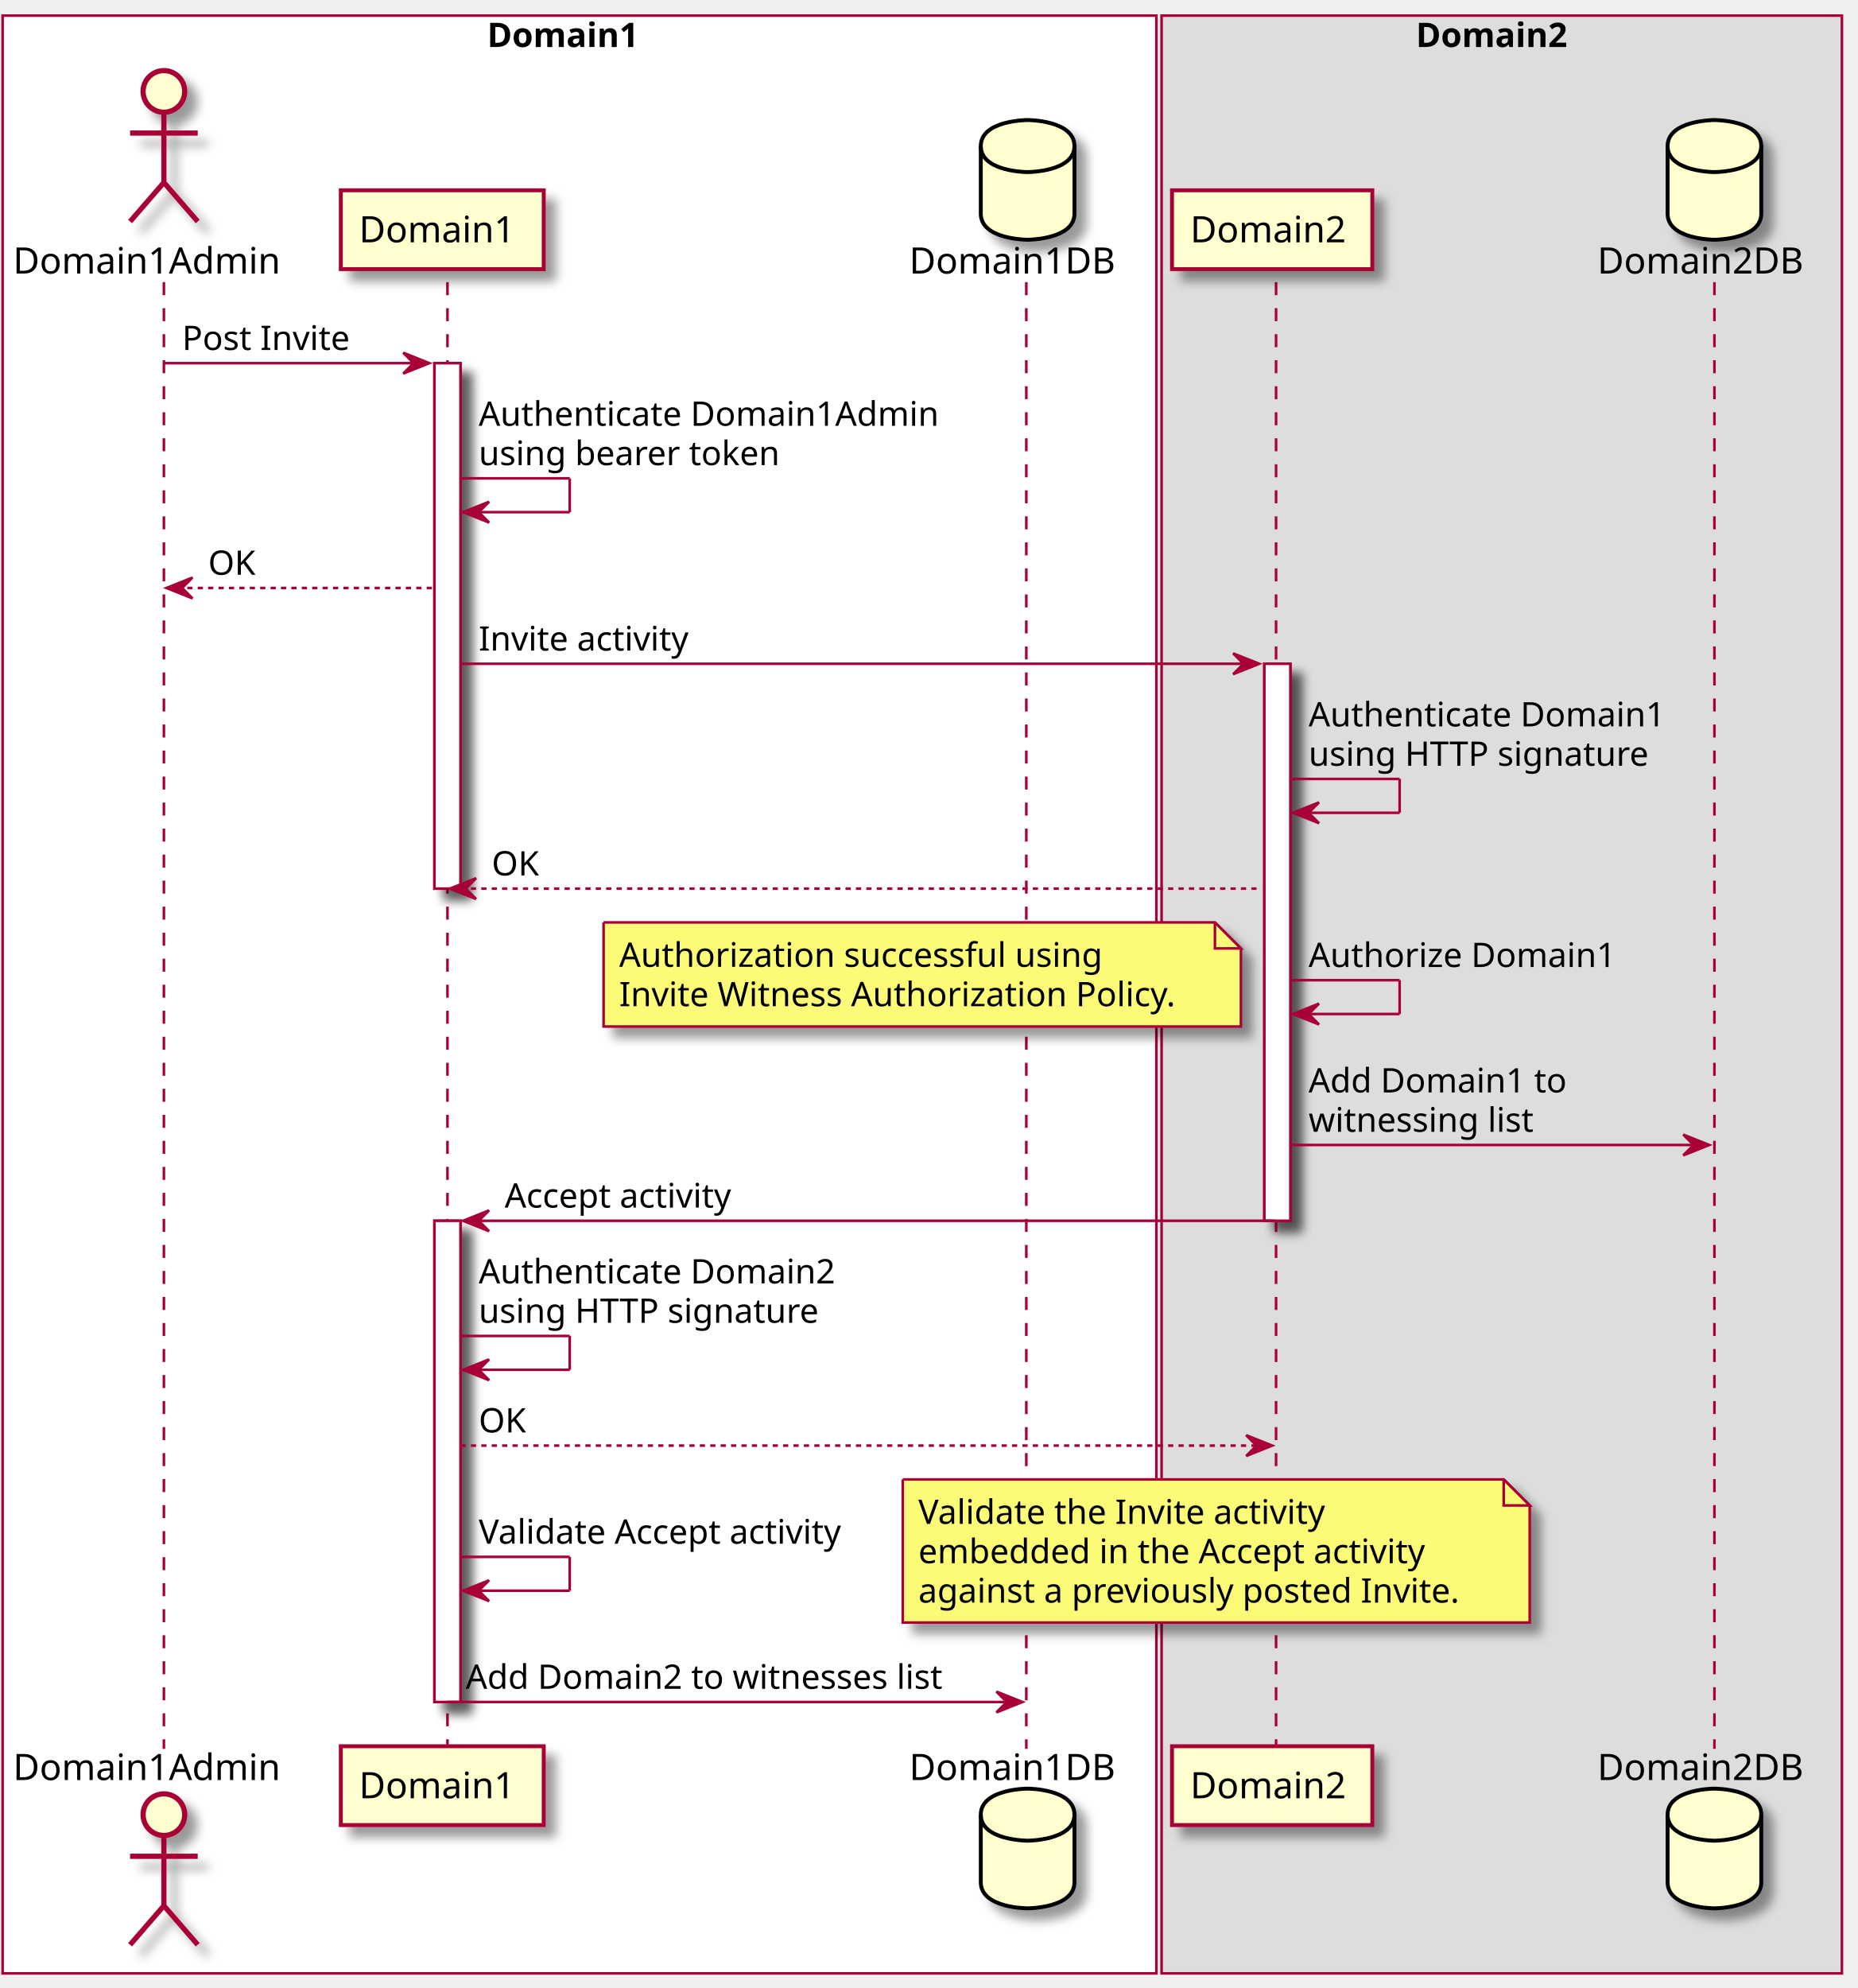
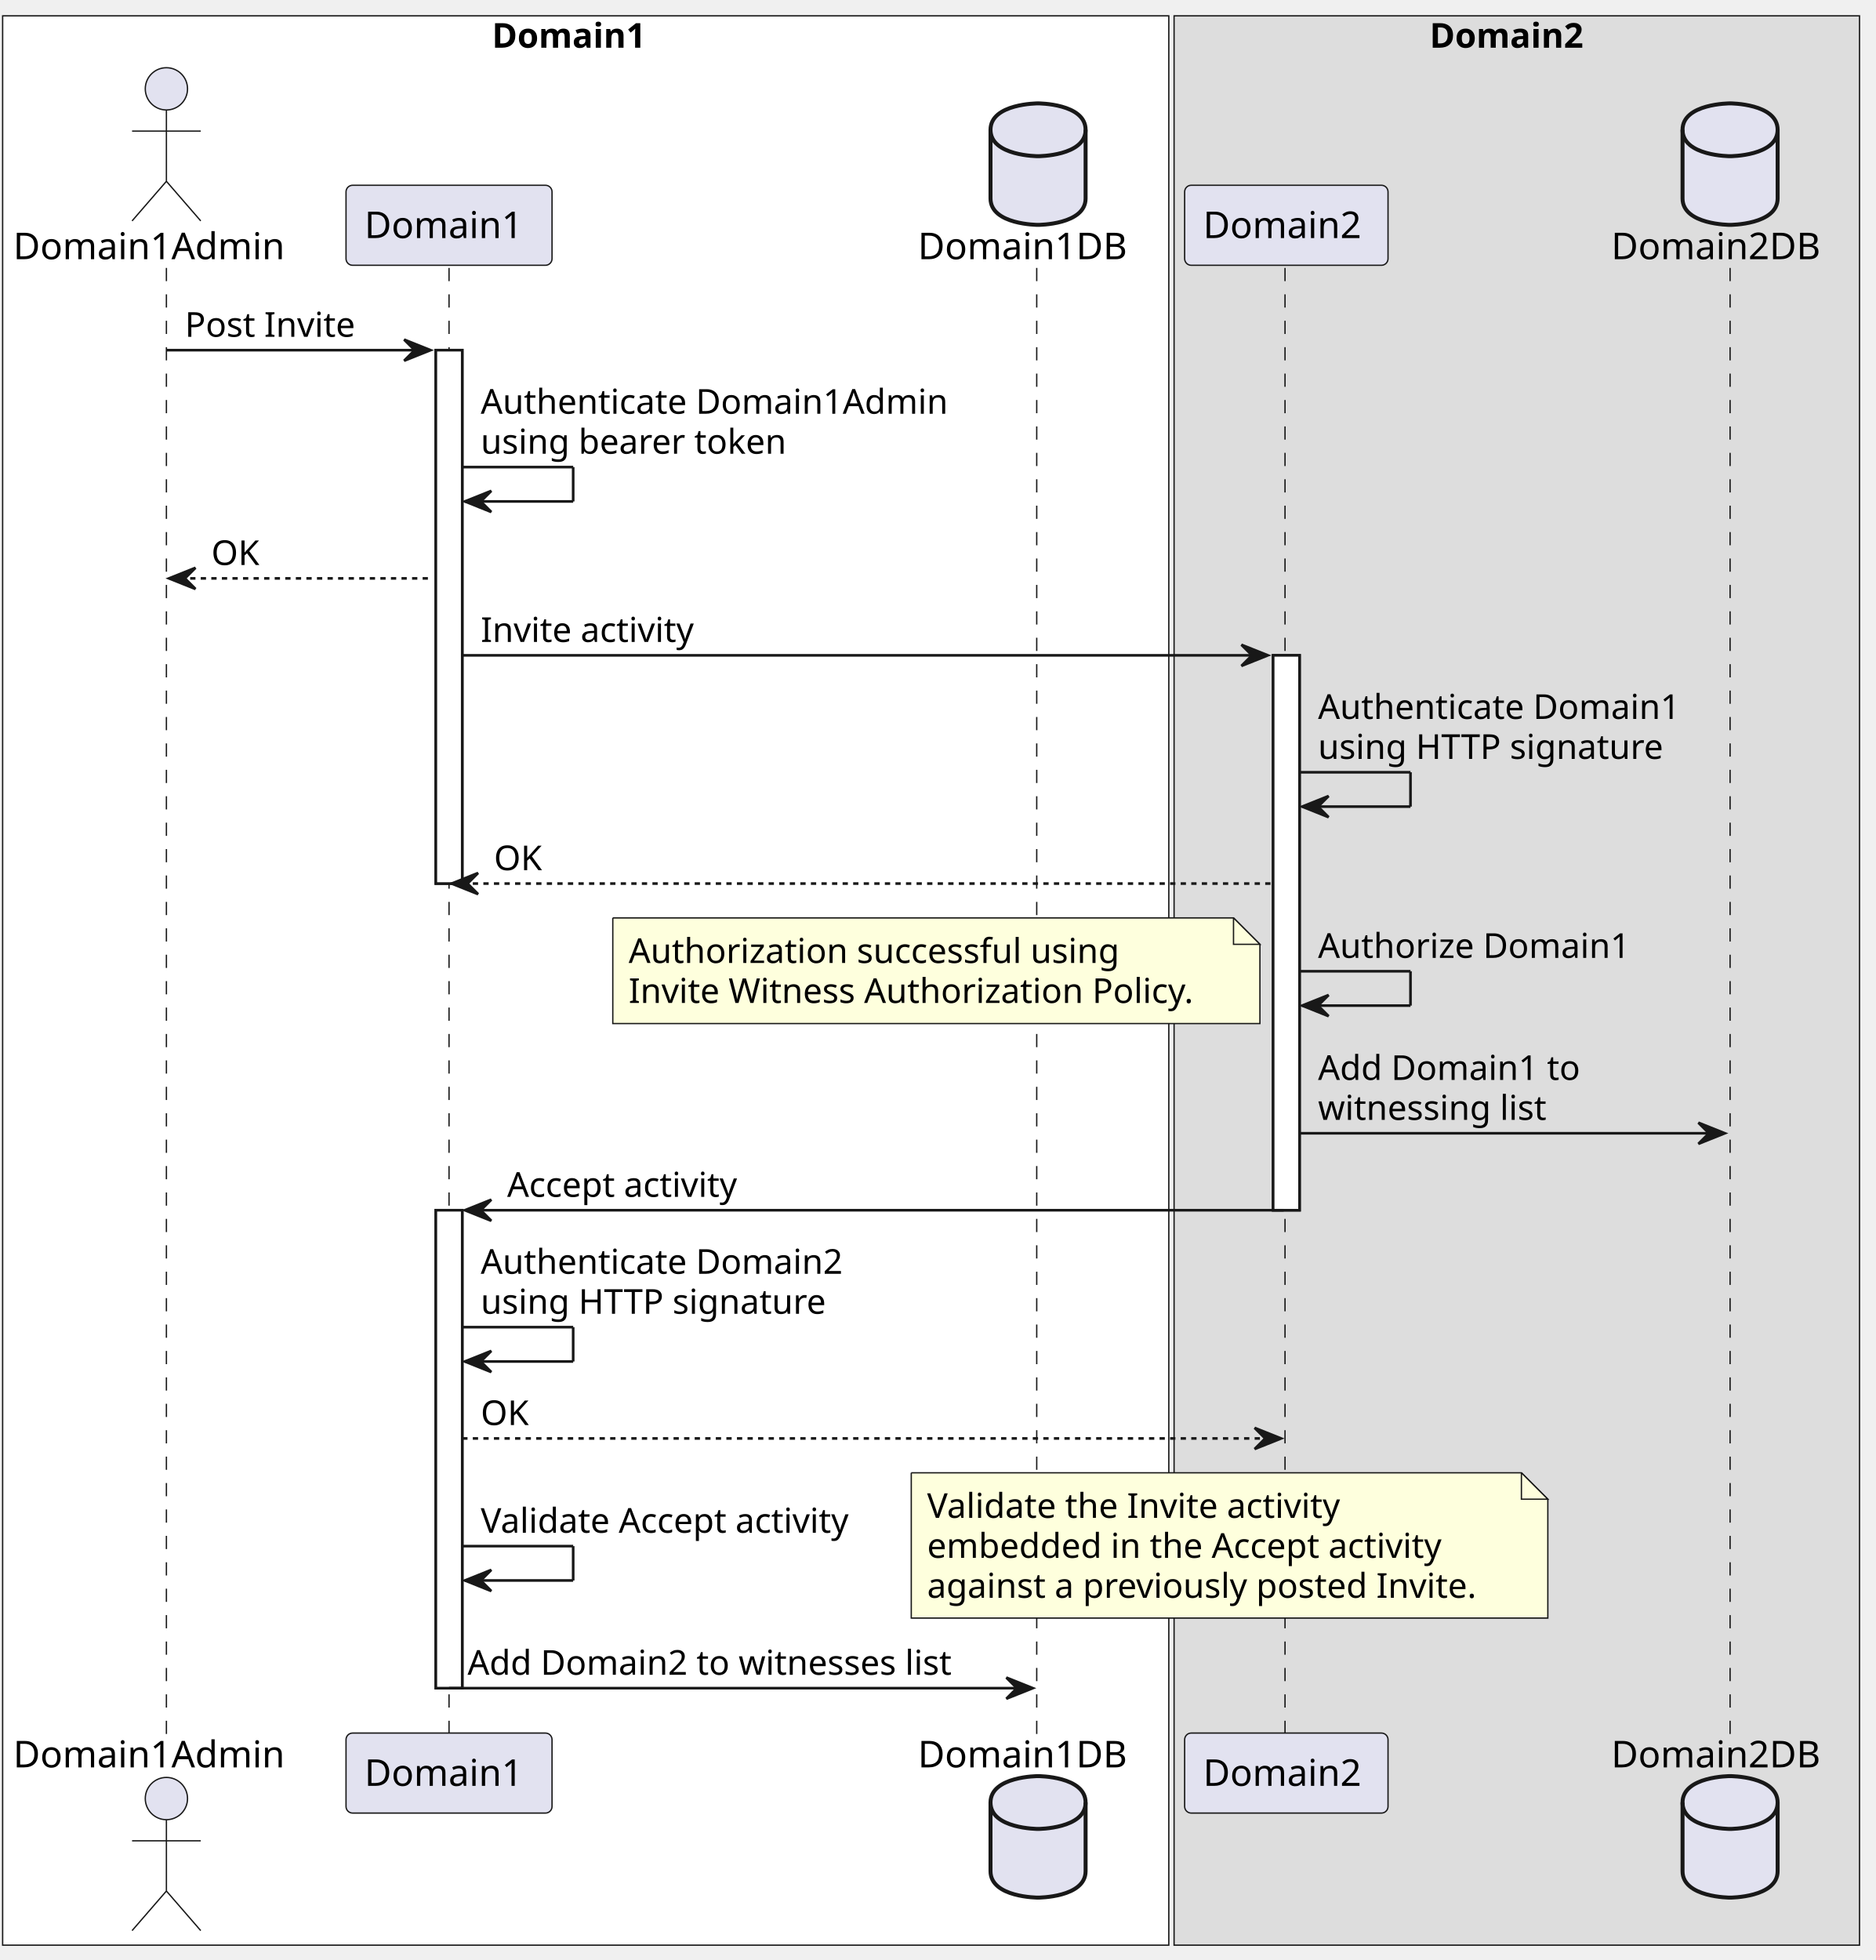
- <svg xmlns="http://www.w3.org/2000/svg" contentScriptType="application/ecmascript" contentStyleType="text/css" height="764px" preserveAspectRatio="none" style="width:714px;height:764px;background:#FFFFFF;" version="1.1" viewBox="0 0 714 764" width="714px" zoomAndPan="magnify">
+ <svg xmlns="http://www.w3.org/2000/svg" contentStyleType="text/css" height="742px" preserveAspectRatio="none" style="width:710px;height:742px;" version="1.1" viewBox="0 0 710 742" width="710px" zoomAndPan="magnify">
  <defs>
-     <filter height="300%" id="f1umtxv9ltgr8d" width="300%" x="-1" y="-1">
-       <feGaussianBlur result="blurOut" stdDeviation="2.0" />
-       <feColorMatrix in="blurOut" result="blurOut2" type="matrix" values="0 0 0 0 0 0 0 0 0 0 0 0 0 0 0 0 0 0 .4 0" />
-       <feOffset dx="4.0" dy="4.0" in="blurOut2" result="blurOut3" />
-       <feBlend in="SourceGraphic" in2="blurOut3" mode="normal" />
-     </filter>
+     <style type="text/css">*.s_181818_e7e7e7 {stroke:#181818;}*.f_000000_ffffff {fill:#000000;}*.f_dddddd_222222 {fill:#dddddd;}*.f_ffffff_000000 {fill:#ffffff;}*.f_181818_e7e7e7 {fill:#181818;}*.f_feffdd_333333 {fill:#feffdd;}@media (prefers-color-scheme:dark) {*.s_181818_e7e7e7 {stroke:#e7e7e7;}*.f_000000_ffffff {fill:#ffffff;}*.f_dddddd_222222 {fill:#222222;}*.f_ffffff_000000 {fill:#000000;}*.f_181818_e7e7e7 {fill:#e7e7e7;}*.f_feffdd_333333 {fill:#333333;}}</style>
  </defs>
  <g>
-     <rect fill="#FFFFFF" height="752.383" style="stroke:#A80036;stroke-width:1.0;" width="443.5" x="1" y="6" />
-     <text fill="#000000" font-family="sans-serif" font-size="13" font-weight="bold" lengthAdjust="spacing" textLength="66" x="187.25" y="18.067">Domain1</text>
-     <rect fill="#DDDDDD" height="752.383" style="stroke:#A80036;stroke-width:1.0;" width="261.5" x="446.5" y="6" />
-     <text fill="#000000" font-family="sans-serif" font-size="13" font-weight="bold" lengthAdjust="spacing" textLength="66" x="544.25" y="18.067">Domain2</text>
-     <rect fill="#FFFFFF" filter="url(#f1umtxv9ltgr8d)" height="201.93" style="stroke:#A80036;stroke-width:1.0;" width="10" x="167" y="139.562" />
-     <rect fill="#FFFFFF" filter="url(#f1umtxv9ltgr8d)" height="184.93" style="stroke:#A80036;stroke-width:1.0;" width="10" x="167" y="469.156" />
-     <rect fill="#FFFFFF" filter="url(#f1umtxv9ltgr8d)" height="214.062" style="stroke:#A80036;stroke-width:1.0;" width="10" x="486" y="255.094" />
-     <line style="stroke:#A80036;stroke-width:1.0;stroke-dasharray:5.0,5.0;" x1="63" x2="63" y1="108.43" y2="672.086" />
-     <line style="stroke:#A80036;stroke-width:1.0;stroke-dasharray:5.0,5.0;" x1="172" x2="172" y1="108.43" y2="672.086" />
-     <line style="stroke:#A80036;stroke-width:1.0;stroke-dasharray:5.0,5.0;" x1="394.5" x2="394.5" y1="108.43" y2="672.086" />
-     <line style="stroke:#A80036;stroke-width:1.0;stroke-dasharray:5.0,5.0;" x1="490.5" x2="490.5" y1="108.43" y2="672.086" />
-     <line style="stroke:#A80036;stroke-width:1.0;stroke-dasharray:5.0,5.0;" x1="659" x2="659" y1="108.43" y2="672.086" />
-     <text fill="#000000" font-family="sans-serif" font-size="14" lengthAdjust="spacing" textLength="110" x="5" y="105.128">Domain1Admin</text>
-     <ellipse cx="63" cy="35.133" fill="#FEFECE" filter="url(#f1umtxv9ltgr8d)" rx="8" ry="8" style="stroke:#A80036;stroke-width:2.0;" />
-     <path d="M63,43.133 L63,70.133 M50,51.133 L76,51.133 M63,70.133 L50,85.133 M63,70.133 L76,85.133 " fill="none" filter="url(#f1umtxv9ltgr8d)" style="stroke:#A80036;stroke-width:2.0;" />
-     <text fill="#000000" font-family="sans-serif" font-size="14" lengthAdjust="spacing" textLength="110" x="5" y="684.081">Domain1Admin</text>
-     <ellipse cx="63" cy="697.383" fill="#FEFECE" filter="url(#f1umtxv9ltgr8d)" rx="8" ry="8" style="stroke:#A80036;stroke-width:2.0;" />
-     <path d="M63,705.383 L63,732.383 M50,713.383 L76,713.383 M63,732.383 L50,747.383 M63,732.383 L76,747.383 " fill="none" filter="url(#f1umtxv9ltgr8d)" style="stroke:#A80036;stroke-width:2.0;" />
-     <rect fill="#FEFECE" filter="url(#f1umtxv9ltgr8d)" height="30.297" style="stroke:#A80036;stroke-width:1.5;" width="78" x="131" y="73.133" />
-     <text fill="#000000" font-family="sans-serif" font-size="14" lengthAdjust="spacing" textLength="64" x="138" y="93.128">Domain1</text>
-     <rect fill="#FEFECE" filter="url(#f1umtxv9ltgr8d)" height="30.297" style="stroke:#A80036;stroke-width:1.5;" width="78" x="131" y="671.086" />
-     <text fill="#000000" font-family="sans-serif" font-size="14" lengthAdjust="spacing" textLength="64" x="138" y="691.081">Domain1</text>
-     <text fill="#000000" font-family="sans-serif" font-size="14" lengthAdjust="spacing" textLength="85" x="349.5" y="105.128">Domain1DB</text>
-     <path d="M377,56.133 C377,46.133 395,46.133 395,46.133 C395,46.133 413,46.133 413,56.133 L413,82.133 C413,92.133 395,92.133 395,92.133 C395,92.133 377,92.133 377,82.133 L377,56.133 " fill="#FEFECE" filter="url(#f1umtxv9ltgr8d)" style="stroke:#000000;stroke-width:1.5;" />
-     <path d="M377,56.133 C377,66.133 395,66.133 395,66.133 C395,66.133 413,66.133 413,56.133 " fill="none" style="stroke:#000000;stroke-width:1.5;" />
-     <text fill="#000000" font-family="sans-serif" font-size="14" lengthAdjust="spacing" textLength="85" x="349.5" y="684.081">Domain1DB</text>
-     <path d="M377,697.383 C377,687.383 395,687.383 395,687.383 C395,687.383 413,687.383 413,697.383 L413,723.383 C413,733.383 395,733.383 395,733.383 C395,733.383 377,733.383 377,723.383 L377,697.383 " fill="#FEFECE" filter="url(#f1umtxv9ltgr8d)" style="stroke:#000000;stroke-width:1.5;" />
-     <path d="M377,697.383 C377,707.383 395,707.383 395,707.383 C395,707.383 413,707.383 413,697.383 " fill="none" style="stroke:#000000;stroke-width:1.5;" />
-     <rect fill="#FEFECE" filter="url(#f1umtxv9ltgr8d)" height="30.297" style="stroke:#A80036;stroke-width:1.5;" width="77" x="450.5" y="73.133" />
-     <text fill="#000000" font-family="sans-serif" font-size="14" lengthAdjust="spacing" textLength="63" x="457.5" y="93.128">Domain2</text>
-     <rect fill="#FEFECE" filter="url(#f1umtxv9ltgr8d)" height="30.297" style="stroke:#A80036;stroke-width:1.5;" width="77" x="450.5" y="671.086" />
-     <text fill="#000000" font-family="sans-serif" font-size="14" lengthAdjust="spacing" textLength="63" x="457.5" y="691.081">Domain2</text>
-     <text fill="#000000" font-family="sans-serif" font-size="14" lengthAdjust="spacing" textLength="84" x="614" y="105.128">Domain2DB</text>
-     <path d="M641,56.133 C641,46.133 659,46.133 659,46.133 C659,46.133 677,46.133 677,56.133 L677,82.133 C677,92.133 659,92.133 659,92.133 C659,92.133 641,92.133 641,82.133 L641,56.133 " fill="#FEFECE" filter="url(#f1umtxv9ltgr8d)" style="stroke:#000000;stroke-width:1.5;" />
-     <path d="M641,56.133 C641,66.133 659,66.133 659,66.133 C659,66.133 677,66.133 677,56.133 " fill="none" style="stroke:#000000;stroke-width:1.5;" />
-     <text fill="#000000" font-family="sans-serif" font-size="14" lengthAdjust="spacing" textLength="84" x="614" y="684.081">Domain2DB</text>
-     <path d="M641,697.383 C641,687.383 659,687.383 659,687.383 C659,687.383 677,687.383 677,697.383 L677,723.383 C677,733.383 659,733.383 659,733.383 C659,733.383 641,733.383 641,723.383 L641,697.383 " fill="#FEFECE" filter="url(#f1umtxv9ltgr8d)" style="stroke:#000000;stroke-width:1.5;" />
-     <path d="M641,697.383 C641,707.383 659,707.383 659,707.383 C659,707.383 677,707.383 677,697.383 " fill="none" style="stroke:#000000;stroke-width:1.5;" />
-     <rect fill="#FFFFFF" filter="url(#f1umtxv9ltgr8d)" height="201.93" style="stroke:#A80036;stroke-width:1.0;" width="10" x="167" y="139.562" />
-     <rect fill="#FFFFFF" filter="url(#f1umtxv9ltgr8d)" height="184.93" style="stroke:#A80036;stroke-width:1.0;" width="10" x="167" y="469.156" />
-     <rect fill="#FFFFFF" filter="url(#f1umtxv9ltgr8d)" height="214.062" style="stroke:#A80036;stroke-width:1.0;" width="10" x="486" y="255.094" />
-     <polygon fill="#A80036" points="155,135.562,165,139.562,155,143.562,159,139.562" style="stroke:#A80036;stroke-width:1.0;" />
-     <line style="stroke:#A80036;stroke-width:1.0;" x1="63" x2="161" y1="139.562" y2="139.562" />
-     <text fill="#000000" font-family="sans-serif" font-size="13" lengthAdjust="spacing" textLength="67" x="70" y="134.497">Post Invite</text>
-     <line style="stroke:#A80036;stroke-width:1.0;" x1="177" x2="219" y1="183.828" y2="183.828" />
-     <line style="stroke:#A80036;stroke-width:1.0;" x1="219" x2="219" y1="183.828" y2="196.828" />
-     <line style="stroke:#A80036;stroke-width:1.0;" x1="178" x2="219" y1="196.828" y2="196.828" />
-     <polygon fill="#A80036" points="188,192.828,178,196.828,188,200.828,184,196.828" style="stroke:#A80036;stroke-width:1.0;" />
-     <text fill="#000000" font-family="sans-serif" font-size="13" lengthAdjust="spacing" textLength="185" x="184" y="163.629">Authenticate Domain1Admin</text>
-     <text fill="#000000" font-family="sans-serif" font-size="13" lengthAdjust="spacing" textLength="120" x="184" y="178.762">using bearer token</text>
-     <polygon fill="#A80036" points="74,221.961,64,225.961,74,229.961,70,225.961" style="stroke:#A80036;stroke-width:1.0;" />
-     <line style="stroke:#A80036;stroke-width:1.0;stroke-dasharray:2.0,2.0;" x1="68" x2="166" y1="225.961" y2="225.961" />
-     <text fill="#000000" font-family="sans-serif" font-size="13" lengthAdjust="spacing" textLength="18" x="80" y="220.895">OK</text>
-     <polygon fill="#A80036" points="474,251.094,484,255.094,474,259.094,478,255.094" style="stroke:#A80036;stroke-width:1.0;" />
-     <line style="stroke:#A80036;stroke-width:1.0;" x1="177" x2="480" y1="255.094" y2="255.094" />
-     <text fill="#000000" font-family="sans-serif" font-size="13" lengthAdjust="spacing" textLength="86" x="184" y="250.028">Invite activity</text>
-     <line style="stroke:#A80036;stroke-width:1.0;" x1="496" x2="538" y1="299.359" y2="299.359" />
-     <line style="stroke:#A80036;stroke-width:1.0;" x1="538" x2="538" y1="299.359" y2="312.359" />
-     <line style="stroke:#A80036;stroke-width:1.0;" x1="497" x2="538" y1="312.359" y2="312.359" />
-     <polygon fill="#A80036" points="507,308.359,497,312.359,507,316.359,503,312.359" style="stroke:#A80036;stroke-width:1.0;" />
-     <text fill="#000000" font-family="sans-serif" font-size="13" lengthAdjust="spacing" textLength="144" x="503" y="279.161">Authenticate Domain1</text>
-     <text fill="#000000" font-family="sans-serif" font-size="13" lengthAdjust="spacing" textLength="135" x="503" y="294.293">using HTTP signature</text>
-     <polygon fill="#A80036" points="183,337.492,173,341.492,183,345.492,179,341.492" style="stroke:#A80036;stroke-width:1.0;" />
-     <line style="stroke:#A80036;stroke-width:1.0;stroke-dasharray:2.0,2.0;" x1="177" x2="485" y1="341.492" y2="341.492" />
-     <text fill="#000000" font-family="sans-serif" font-size="13" lengthAdjust="spacing" textLength="18" x="189" y="336.426">OK</text>
-     <line style="stroke:#A80036;stroke-width:1.0;" x1="496" x2="538" y1="376.691" y2="376.691" />
-     <line style="stroke:#A80036;stroke-width:1.0;" x1="538" x2="538" y1="376.691" y2="389.691" />
-     <line style="stroke:#A80036;stroke-width:1.0;" x1="497" x2="538" y1="389.691" y2="389.691" />
-     <polygon fill="#A80036" points="507,385.691,497,389.691,507,393.691,503,389.691" style="stroke:#A80036;stroke-width:1.0;" />
-     <text fill="#000000" font-family="sans-serif" font-size="13" lengthAdjust="spacing" textLength="123" x="503" y="371.625">Authorize Domain1</text>
-     <path d="M232,354.492 L232,394.492 L477,394.492 L477,364.492 L467,354.492 L232,354.492 " fill="#FBFB77" filter="url(#f1umtxv9ltgr8d)" style="stroke:#A80036;stroke-width:1.0;" />
-     <path d="M467,354.492 L467,364.492 L477,364.492 L467,354.492 " fill="#FBFB77" style="stroke:#A80036;stroke-width:1.0;" />
-     <text fill="#000000" font-family="sans-serif" font-size="13" lengthAdjust="spacing" textLength="194" x="238" y="371.559">Authorization successful using</text>
-     <text fill="#000000" font-family="sans-serif" font-size="13" lengthAdjust="spacing" textLength="224" x="238" y="386.692">Invite Witness Authorization Policy.</text>
-     <polygon fill="#A80036" points="647,436.023,657,440.023,647,444.023,651,440.023" style="stroke:#A80036;stroke-width:1.0;" />
-     <line style="stroke:#A80036;stroke-width:1.0;" x1="496" x2="653" y1="440.023" y2="440.023" />
-     <text fill="#000000" font-family="sans-serif" font-size="13" lengthAdjust="spacing" textLength="104" x="503" y="419.825">Add Domain1 to</text>
-     <text fill="#000000" font-family="sans-serif" font-size="13" lengthAdjust="spacing" textLength="90" x="503" y="434.957">witnessing list</text>
-     <polygon fill="#A80036" points="188,465.156,178,469.156,188,473.156,184,469.156" style="stroke:#A80036;stroke-width:1.0;" />
-     <line style="stroke:#A80036;stroke-width:1.0;" x1="182" x2="490" y1="469.156" y2="469.156" />
-     <text fill="#000000" font-family="sans-serif" font-size="13" lengthAdjust="spacing" textLength="95" x="194" y="464.09">Accept activity</text>
-     <line style="stroke:#A80036;stroke-width:1.0;" x1="177" x2="219" y1="513.422" y2="513.422" />
-     <line style="stroke:#A80036;stroke-width:1.0;" x1="219" x2="219" y1="513.422" y2="526.422" />
-     <line style="stroke:#A80036;stroke-width:1.0;" x1="178" x2="219" y1="526.422" y2="526.422" />
-     <polygon fill="#A80036" points="188,522.422,178,526.422,188,530.422,184,526.422" style="stroke:#A80036;stroke-width:1.0;" />
-     <text fill="#000000" font-family="sans-serif" font-size="13" lengthAdjust="spacing" textLength="144" x="184" y="493.223">Authenticate Domain2</text>
-     <text fill="#000000" font-family="sans-serif" font-size="13" lengthAdjust="spacing" textLength="135" x="184" y="508.356">using HTTP signature</text>
-     <polygon fill="#A80036" points="479,551.555,489,555.555,479,559.555,483,555.555" style="stroke:#A80036;stroke-width:1.0;" />
-     <line style="stroke:#A80036;stroke-width:1.0;stroke-dasharray:2.0,2.0;" x1="177" x2="485" y1="555.555" y2="555.555" />
-     <text fill="#000000" font-family="sans-serif" font-size="13" lengthAdjust="spacing" textLength="18" x="184" y="550.489">OK</text>
-     <line style="stroke:#A80036;stroke-width:1.0;" x1="177" x2="219" y1="598.32" y2="598.32" />
-     <line style="stroke:#A80036;stroke-width:1.0;" x1="219" x2="219" y1="598.32" y2="611.32" />
-     <line style="stroke:#A80036;stroke-width:1.0;" x1="178" x2="219" y1="611.32" y2="611.32" />
-     <polygon fill="#A80036" points="188,607.32,178,611.32,188,615.32,184,611.32" style="stroke:#A80036;stroke-width:1.0;" />
-     <text fill="#000000" font-family="sans-serif" font-size="13" lengthAdjust="spacing" textLength="151" x="184" y="593.254">Validate Accept activity</text>
-     <path d="M347,568.555 L347,623.555 L588,623.555 L588,578.555 L578,568.555 L347,568.555 " fill="#FBFB77" filter="url(#f1umtxv9ltgr8d)" style="stroke:#A80036;stroke-width:1.0;" />
-     <path d="M578,568.555 L578,578.555 L588,578.555 L578,568.555 " fill="#FBFB77" style="stroke:#A80036;stroke-width:1.0;" />
-     <text fill="#000000" font-family="sans-serif" font-size="13" lengthAdjust="spacing" textLength="167" x="353" y="585.622">Validate the Invite activity</text>
-     <text fill="#000000" font-family="sans-serif" font-size="13" lengthAdjust="spacing" textLength="208" x="353" y="600.754">embedded in the Accept activity</text>
-     <text fill="#000000" font-family="sans-serif" font-size="13" lengthAdjust="spacing" textLength="220" x="353" y="615.887">against a previously posted Invite.</text>
-     <polygon fill="#A80036" points="383,650.086,393,654.086,383,658.086,387,654.086" style="stroke:#A80036;stroke-width:1.0;" />
-     <line style="stroke:#A80036;stroke-width:1.0;" x1="172" x2="389" y1="654.086" y2="654.086" />
-     <text fill="#000000" font-family="sans-serif" font-size="13" lengthAdjust="spacing" textLength="194" x="179" y="649.02">Add Domain2 to witnesses list</text>
+     <rect class="s_181818_e7e7e7" fill="#FFFFFF" height="730.383" style="stroke-width:0.5;" width="441.5" x="1" y="6" />
+     <text class="f_000000_ffffff" font-family="sans-serif" font-size="13" font-weight="bold" lengthAdjust="spacing" textLength="66" x="186.25" y="18.067">Domain1</text>
+     <rect class="f_dddddd_222222 s_181818_e7e7e7" height="730.383" style="stroke-width:0.5;" width="259.5" x="444.5" y="6" />
+     <text class="f_000000_ffffff" font-family="sans-serif" font-size="13" font-weight="bold" lengthAdjust="spacing" textLength="66" x="541.25" y="18.067">Domain2</text>
+     <rect class="f_ffffff_000000 s_181818_e7e7e7" height="201.93" style="stroke-width:1.0;" width="10" x="165" y="132.562" />
+     <rect class="f_ffffff_000000 s_181818_e7e7e7" height="180.93" style="stroke-width:1.0;" width="10" x="165" y="458.156" />
+     <rect class="f_ffffff_000000 s_181818_e7e7e7" height="210.062" style="stroke-width:1.0;" width="10" x="482" y="248.094" />
+     <line class="s_181818_e7e7e7" style="stroke-width:0.5;stroke-dasharray:5.0,5.0;" x1="63" x2="63" y1="101.43" y2="657.086" />
+     <line class="s_181818_e7e7e7" style="stroke-width:0.5;stroke-dasharray:5.0,5.0;" x1="170" x2="170" y1="101.43" y2="657.086" />
+     <line class="s_181818_e7e7e7" style="stroke-width:0.5;stroke-dasharray:5.0,5.0;" x1="392.5" x2="392.5" y1="101.43" y2="657.086" />
+     <line class="s_181818_e7e7e7" style="stroke-width:0.5;stroke-dasharray:5.0,5.0;" x1="486.5" x2="486.5" y1="101.43" y2="657.086" />
+     <line class="s_181818_e7e7e7" style="stroke-width:0.5;stroke-dasharray:5.0,5.0;" x1="655" x2="655" y1="101.43" y2="657.086" />
+     <text class="f_000000_ffffff" font-family="sans-serif" font-size="14" lengthAdjust="spacing" textLength="110" x="5" y="98.128">Domain1Admin</text>
+     <ellipse class="s_181818_e7e7e7" cx="63" cy="33.633" fill="#E2E2F0" rx="8" ry="8" style="stroke-width:0.5;" />
+     <path class="s_181818_e7e7e7" d="M63,41.633 L63,68.633 M50,49.633 L76,49.633 M63,68.633 L50,83.633 M63,68.633 L76,83.633 " fill="none" style="stroke-width:0.5;" />
+     <text class="f_000000_ffffff" font-family="sans-serif" font-size="14" lengthAdjust="spacing" textLength="110" x="5" y="669.081">Domain1Admin</text>
+     <ellipse class="s_181818_e7e7e7" cx="63" cy="680.883" fill="#E2E2F0" rx="8" ry="8" style="stroke-width:0.5;" />
+     <path class="s_181818_e7e7e7" d="M63,688.883 L63,715.883 M50,696.883 L76,696.883 M63,715.883 L50,730.883 M63,715.883 L76,730.883 " fill="none" style="stroke-width:0.5;" />
+     <rect class="s_181818_e7e7e7" fill="#E2E2F0" height="30.297" rx="2.5" ry="2.5" style="stroke-width:0.5;" width="78" x="131" y="70.133" />
+     <text class="f_000000_ffffff" font-family="sans-serif" font-size="14" lengthAdjust="spacing" textLength="64" x="138" y="90.128">Domain1</text>
+     <rect class="s_181818_e7e7e7" fill="#E2E2F0" height="30.297" rx="2.5" ry="2.5" style="stroke-width:0.5;" width="78" x="131" y="656.086" />
+     <text class="f_000000_ffffff" font-family="sans-serif" font-size="14" lengthAdjust="spacing" textLength="64" x="138" y="676.081">Domain1</text>
+     <text class="f_000000_ffffff" font-family="sans-serif" font-size="14" lengthAdjust="spacing" textLength="85" x="347.5" y="98.128">Domain1DB</text>
+     <path class="s_181818_e7e7e7" d="M375,49.133 C375,39.133 393,39.133 393,39.133 C393,39.133 411,39.133 411,49.133 L411,75.133 C411,85.133 393,85.133 393,85.133 C393,85.133 375,85.133 375,75.133 L375,49.133 " fill="#E2E2F0" style="stroke-width:1.5;" />
+     <path class="s_181818_e7e7e7" d="M375,49.133 C375,59.133 393,59.133 393,59.133 C393,59.133 411,59.133 411,49.133 " fill="none" style="stroke-width:1.5;" />
+     <text class="f_000000_ffffff" font-family="sans-serif" font-size="14" lengthAdjust="spacing" textLength="85" x="347.5" y="669.081">Domain1DB</text>
+     <path class="s_181818_e7e7e7" d="M375,682.383 C375,672.383 393,672.383 393,672.383 C393,672.383 411,672.383 411,682.383 L411,708.383 C411,718.383 393,718.383 393,718.383 C393,718.383 375,718.383 375,708.383 L375,682.383 " fill="#E2E2F0" style="stroke-width:1.5;" />
+     <path class="s_181818_e7e7e7" d="M375,682.383 C375,692.383 393,692.383 393,692.383 C393,692.383 411,692.383 411,682.383 " fill="none" style="stroke-width:1.5;" />
+     <rect class="s_181818_e7e7e7" fill="#E2E2F0" height="30.297" rx="2.5" ry="2.5" style="stroke-width:0.5;" width="77" x="448.5" y="70.133" />
+     <text class="f_000000_ffffff" font-family="sans-serif" font-size="14" lengthAdjust="spacing" textLength="63" x="455.5" y="90.128">Domain2</text>
+     <rect class="s_181818_e7e7e7" fill="#E2E2F0" height="30.297" rx="2.5" ry="2.5" style="stroke-width:0.5;" width="77" x="448.5" y="656.086" />
+     <text class="f_000000_ffffff" font-family="sans-serif" font-size="14" lengthAdjust="spacing" textLength="63" x="455.5" y="676.081">Domain2</text>
+     <text class="f_000000_ffffff" font-family="sans-serif" font-size="14" lengthAdjust="spacing" textLength="84" x="610" y="98.128">Domain2DB</text>
+     <path class="s_181818_e7e7e7" d="M637,49.133 C637,39.133 655,39.133 655,39.133 C655,39.133 673,39.133 673,49.133 L673,75.133 C673,85.133 655,85.133 655,85.133 C655,85.133 637,85.133 637,75.133 L637,49.133 " fill="#E2E2F0" style="stroke-width:1.5;" />
+     <path class="s_181818_e7e7e7" d="M637,49.133 C637,59.133 655,59.133 655,59.133 C655,59.133 673,59.133 673,49.133 " fill="none" style="stroke-width:1.5;" />
+     <text class="f_000000_ffffff" font-family="sans-serif" font-size="14" lengthAdjust="spacing" textLength="84" x="610" y="669.081">Domain2DB</text>
+     <path class="s_181818_e7e7e7" d="M637,682.383 C637,672.383 655,672.383 655,672.383 C655,672.383 673,672.383 673,682.383 L673,708.383 C673,718.383 655,718.383 655,718.383 C655,718.383 637,718.383 637,708.383 L637,682.383 " fill="#E2E2F0" style="stroke-width:1.5;" />
+     <path class="s_181818_e7e7e7" d="M637,682.383 C637,692.383 655,692.383 655,692.383 C655,692.383 673,692.383 673,682.383 " fill="none" style="stroke-width:1.5;" />
+     <rect class="f_ffffff_000000 s_181818_e7e7e7" height="201.93" style="stroke-width:1.0;" width="10" x="165" y="132.562" />
+     <rect class="f_ffffff_000000 s_181818_e7e7e7" height="180.93" style="stroke-width:1.0;" width="10" x="165" y="458.156" />
+     <rect class="f_ffffff_000000 s_181818_e7e7e7" height="210.062" style="stroke-width:1.0;" width="10" x="482" y="248.094" />
+     <polygon class="f_181818_e7e7e7 s_181818_e7e7e7" points="153,128.562,163,132.562,153,136.562,157,132.562" style="stroke-width:1.0;" />
+     <line class="s_181818_e7e7e7" style="stroke-width:1.0;" x1="63" x2="159" y1="132.562" y2="132.562" />
+     <text class="f_000000_ffffff" font-family="sans-serif" font-size="13" lengthAdjust="spacing" textLength="67" x="70" y="127.497">Post Invite</text>
+     <line class="s_181818_e7e7e7" style="stroke-width:1.0;" x1="175" x2="217" y1="176.828" y2="176.828" />
+     <line class="s_181818_e7e7e7" style="stroke-width:1.0;" x1="217" x2="217" y1="176.828" y2="189.828" />
+     <line class="s_181818_e7e7e7" style="stroke-width:1.0;" x1="176" x2="217" y1="189.828" y2="189.828" />
+     <polygon class="f_181818_e7e7e7 s_181818_e7e7e7" points="186,185.828,176,189.828,186,193.828,182,189.828" style="stroke-width:1.0;" />
+     <text class="f_000000_ffffff" font-family="sans-serif" font-size="13" lengthAdjust="spacing" textLength="185" x="182" y="156.629">Authenticate Domain1Admin</text>
+     <text class="f_000000_ffffff" font-family="sans-serif" font-size="13" lengthAdjust="spacing" textLength="120" x="182" y="171.762">using bearer token</text>
+     <polygon class="f_181818_e7e7e7 s_181818_e7e7e7" points="74,214.961,64,218.961,74,222.961,70,218.961" style="stroke-width:1.0;" />
+     <line class="s_181818_e7e7e7" style="stroke-width:1.0;stroke-dasharray:2.0,2.0;" x1="68" x2="164" y1="218.961" y2="218.961" />
+     <text class="f_000000_ffffff" font-family="sans-serif" font-size="13" lengthAdjust="spacing" textLength="18" x="80" y="213.895">OK</text>
+     <polygon class="f_181818_e7e7e7 s_181818_e7e7e7" points="470,244.094,480,248.094,470,252.094,474,248.094" style="stroke-width:1.0;" />
+     <line class="s_181818_e7e7e7" style="stroke-width:1.0;" x1="175" x2="476" y1="248.094" y2="248.094" />
+     <text class="f_000000_ffffff" font-family="sans-serif" font-size="13" lengthAdjust="spacing" textLength="86" x="182" y="243.028">Invite activity</text>
+     <line class="s_181818_e7e7e7" style="stroke-width:1.0;" x1="492" x2="534" y1="292.359" y2="292.359" />
+     <line class="s_181818_e7e7e7" style="stroke-width:1.0;" x1="534" x2="534" y1="292.359" y2="305.359" />
+     <line class="s_181818_e7e7e7" style="stroke-width:1.0;" x1="493" x2="534" y1="305.359" y2="305.359" />
+     <polygon class="f_181818_e7e7e7 s_181818_e7e7e7" points="503,301.359,493,305.359,503,309.359,499,305.359" style="stroke-width:1.0;" />
+     <text class="f_000000_ffffff" font-family="sans-serif" font-size="13" lengthAdjust="spacing" textLength="144" x="499" y="272.161">Authenticate Domain1</text>
+     <text class="f_000000_ffffff" font-family="sans-serif" font-size="13" lengthAdjust="spacing" textLength="135" x="499" y="287.293">using HTTP signature</text>
+     <polygon class="f_181818_e7e7e7 s_181818_e7e7e7" points="181,330.492,171,334.492,181,338.492,177,334.492" style="stroke-width:1.0;" />
+     <line class="s_181818_e7e7e7" style="stroke-width:1.0;stroke-dasharray:2.0,2.0;" x1="175" x2="481" y1="334.492" y2="334.492" />
+     <text class="f_000000_ffffff" font-family="sans-serif" font-size="13" lengthAdjust="spacing" textLength="18" x="187" y="329.426">OK</text>
+     <line class="s_181818_e7e7e7" style="stroke-width:1.0;" x1="492" x2="534" y1="367.691" y2="367.691" />
+     <line class="s_181818_e7e7e7" style="stroke-width:1.0;" x1="534" x2="534" y1="367.691" y2="380.691" />
+     <line class="s_181818_e7e7e7" style="stroke-width:1.0;" x1="493" x2="534" y1="380.691" y2="380.691" />
+     <polygon class="f_181818_e7e7e7 s_181818_e7e7e7" points="503,376.691,493,380.691,503,384.691,499,380.691" style="stroke-width:1.0;" />
+     <text class="f_000000_ffffff" font-family="sans-serif" font-size="13" lengthAdjust="spacing" textLength="123" x="499" y="362.625">Authorize Domain1</text>
+     <path class="f_feffdd_333333 s_181818_e7e7e7" d="M232,347.492 L232,387.492 L477,387.492 L477,357.492 L467,347.492 L232,347.492 " style="stroke-width:0.5;" />
+     <path class="f_feffdd_333333 s_181818_e7e7e7" d="M467,347.492 L467,357.492 L477,357.492 L467,347.492 " style="stroke-width:0.5;" />
+     <text class="f_000000_ffffff" font-family="sans-serif" font-size="13" lengthAdjust="spacing" textLength="194" x="238" y="364.559">Authorization successful using</text>
+     <text class="f_000000_ffffff" font-family="sans-serif" font-size="13" lengthAdjust="spacing" textLength="224" x="238" y="379.692">Invite Witness Authorization Policy.</text>
+     <polygon class="f_181818_e7e7e7 s_181818_e7e7e7" points="643,425.023,653,429.023,643,433.023,647,429.023" style="stroke-width:1.0;" />
+     <line class="s_181818_e7e7e7" style="stroke-width:1.0;" x1="492" x2="649" y1="429.023" y2="429.023" />
+     <text class="f_000000_ffffff" font-family="sans-serif" font-size="13" lengthAdjust="spacing" textLength="104" x="499" y="408.825">Add Domain1 to</text>
+     <text class="f_000000_ffffff" font-family="sans-serif" font-size="13" lengthAdjust="spacing" textLength="90" x="499" y="423.957">witnessing list</text>
+     <polygon class="f_181818_e7e7e7 s_181818_e7e7e7" points="186,454.156,176,458.156,186,462.156,182,458.156" style="stroke-width:1.0;" />
+     <line class="s_181818_e7e7e7" style="stroke-width:1.0;" x1="180" x2="486" y1="458.156" y2="458.156" />
+     <text class="f_000000_ffffff" font-family="sans-serif" font-size="13" lengthAdjust="spacing" textLength="95" x="192" y="453.09">Accept activity</text>
+     <line class="s_181818_e7e7e7" style="stroke-width:1.0;" x1="175" x2="217" y1="502.422" y2="502.422" />
+     <line class="s_181818_e7e7e7" style="stroke-width:1.0;" x1="217" x2="217" y1="502.422" y2="515.422" />
+     <line class="s_181818_e7e7e7" style="stroke-width:1.0;" x1="176" x2="217" y1="515.422" y2="515.422" />
+     <polygon class="f_181818_e7e7e7 s_181818_e7e7e7" points="186,511.422,176,515.422,186,519.422,182,515.422" style="stroke-width:1.0;" />
+     <text class="f_000000_ffffff" font-family="sans-serif" font-size="13" lengthAdjust="spacing" textLength="144" x="182" y="482.223">Authenticate Domain2</text>
+     <text class="f_000000_ffffff" font-family="sans-serif" font-size="13" lengthAdjust="spacing" textLength="135" x="182" y="497.356">using HTTP signature</text>
+     <polygon class="f_181818_e7e7e7 s_181818_e7e7e7" points="475,540.555,485,544.555,475,548.555,479,544.555" style="stroke-width:1.0;" />
+     <line class="s_181818_e7e7e7" style="stroke-width:1.0;stroke-dasharray:2.0,2.0;" x1="175" x2="481" y1="544.555" y2="544.555" />
+     <text class="f_000000_ffffff" font-family="sans-serif" font-size="13" lengthAdjust="spacing" textLength="18" x="182" y="539.489">OK</text>
+     <line class="s_181818_e7e7e7" style="stroke-width:1.0;" x1="175" x2="217" y1="585.32" y2="585.32" />
+     <line class="s_181818_e7e7e7" style="stroke-width:1.0;" x1="217" x2="217" y1="585.32" y2="598.32" />
+     <line class="s_181818_e7e7e7" style="stroke-width:1.0;" x1="176" x2="217" y1="598.32" y2="598.32" />
+     <polygon class="f_181818_e7e7e7 s_181818_e7e7e7" points="186,594.32,176,598.32,186,602.32,182,598.32" style="stroke-width:1.0;" />
+     <text class="f_000000_ffffff" font-family="sans-serif" font-size="13" lengthAdjust="spacing" textLength="151" x="182" y="580.254">Validate Accept activity</text>
+     <path class="f_feffdd_333333 s_181818_e7e7e7" d="M345,557.555 L345,612.555 L586,612.555 L586,567.555 L576,557.555 L345,557.555 " style="stroke-width:0.5;" />
+     <path class="f_feffdd_333333 s_181818_e7e7e7" d="M576,557.555 L576,567.555 L586,567.555 L576,557.555 " style="stroke-width:0.5;" />
+     <text class="f_000000_ffffff" font-family="sans-serif" font-size="13" lengthAdjust="spacing" textLength="167" x="351" y="574.622">Validate the Invite activity</text>
+     <text class="f_000000_ffffff" font-family="sans-serif" font-size="13" lengthAdjust="spacing" textLength="208" x="351" y="589.754">embedded in the Accept activity</text>
+     <text class="f_000000_ffffff" font-family="sans-serif" font-size="13" lengthAdjust="spacing" textLength="220" x="351" y="604.887">against a previously posted Invite.</text>
+     <polygon class="f_181818_e7e7e7 s_181818_e7e7e7" points="381,635.086,391,639.086,381,643.086,385,639.086" style="stroke-width:1.0;" />
+     <line class="s_181818_e7e7e7" style="stroke-width:1.0;" x1="170" x2="387" y1="639.086" y2="639.086" />
+     <text class="f_000000_ffffff" font-family="sans-serif" font-size="13" lengthAdjust="spacing" textLength="194" x="177" y="634.02">Add Domain2 to witnesses list</text>
  </g>
</svg>
